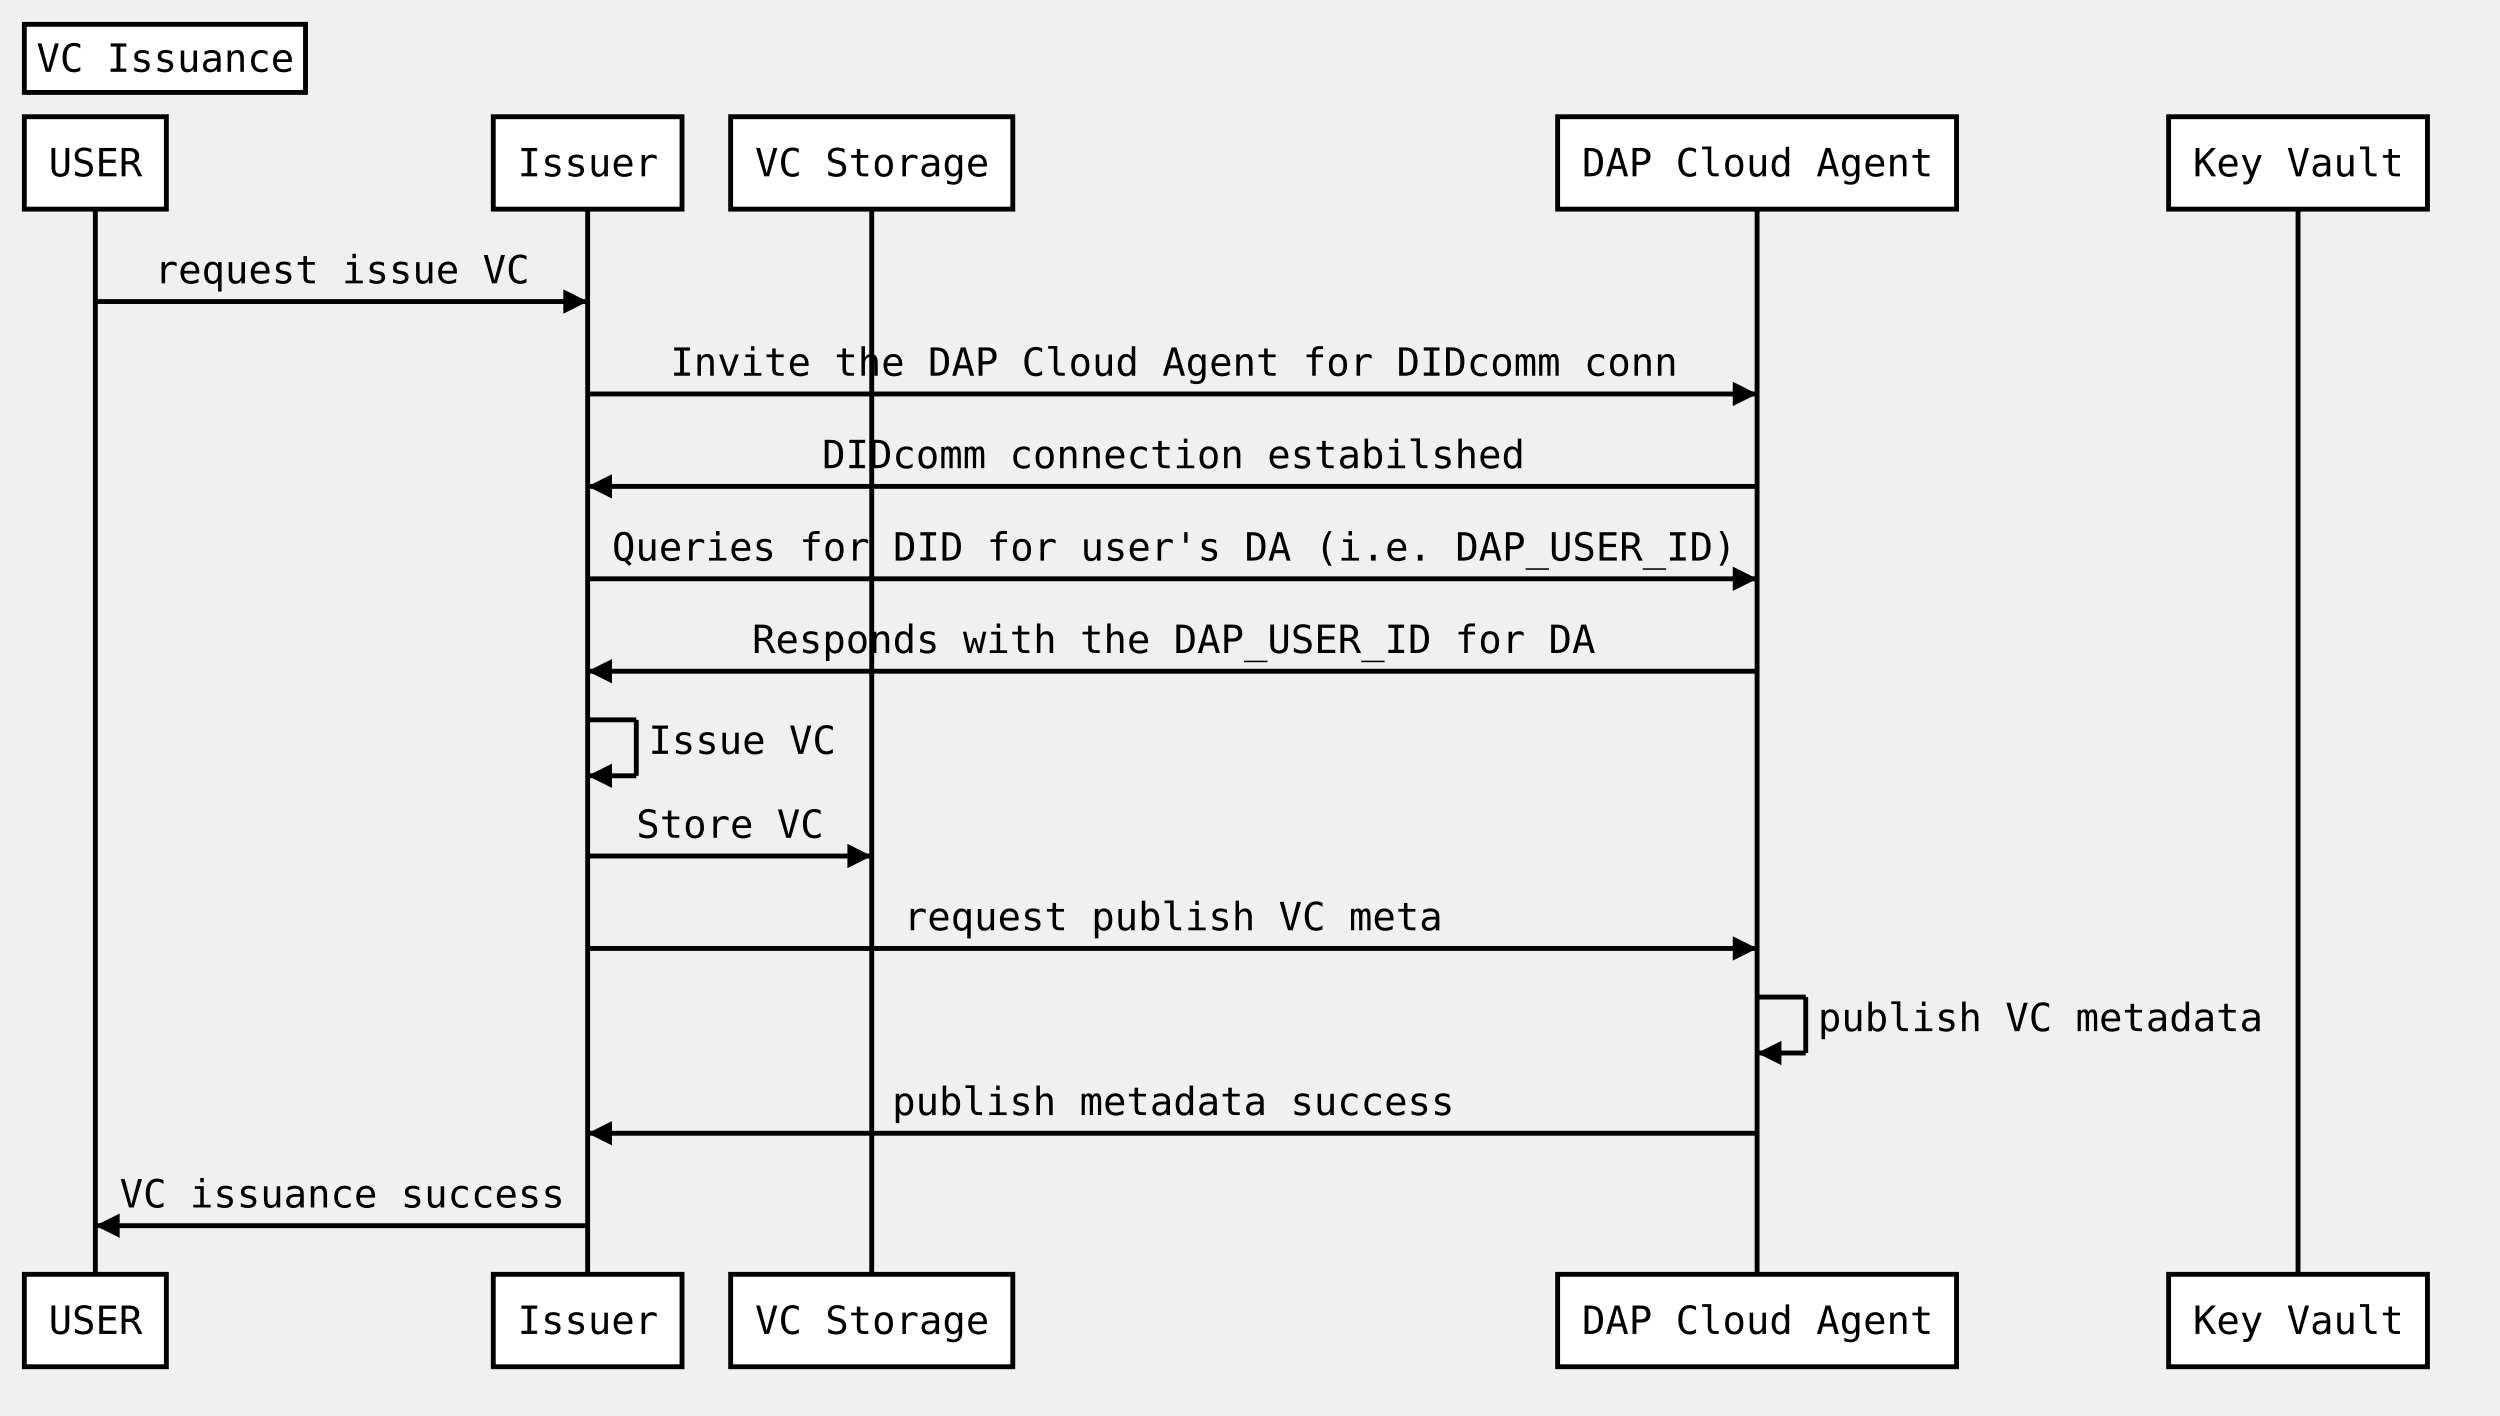
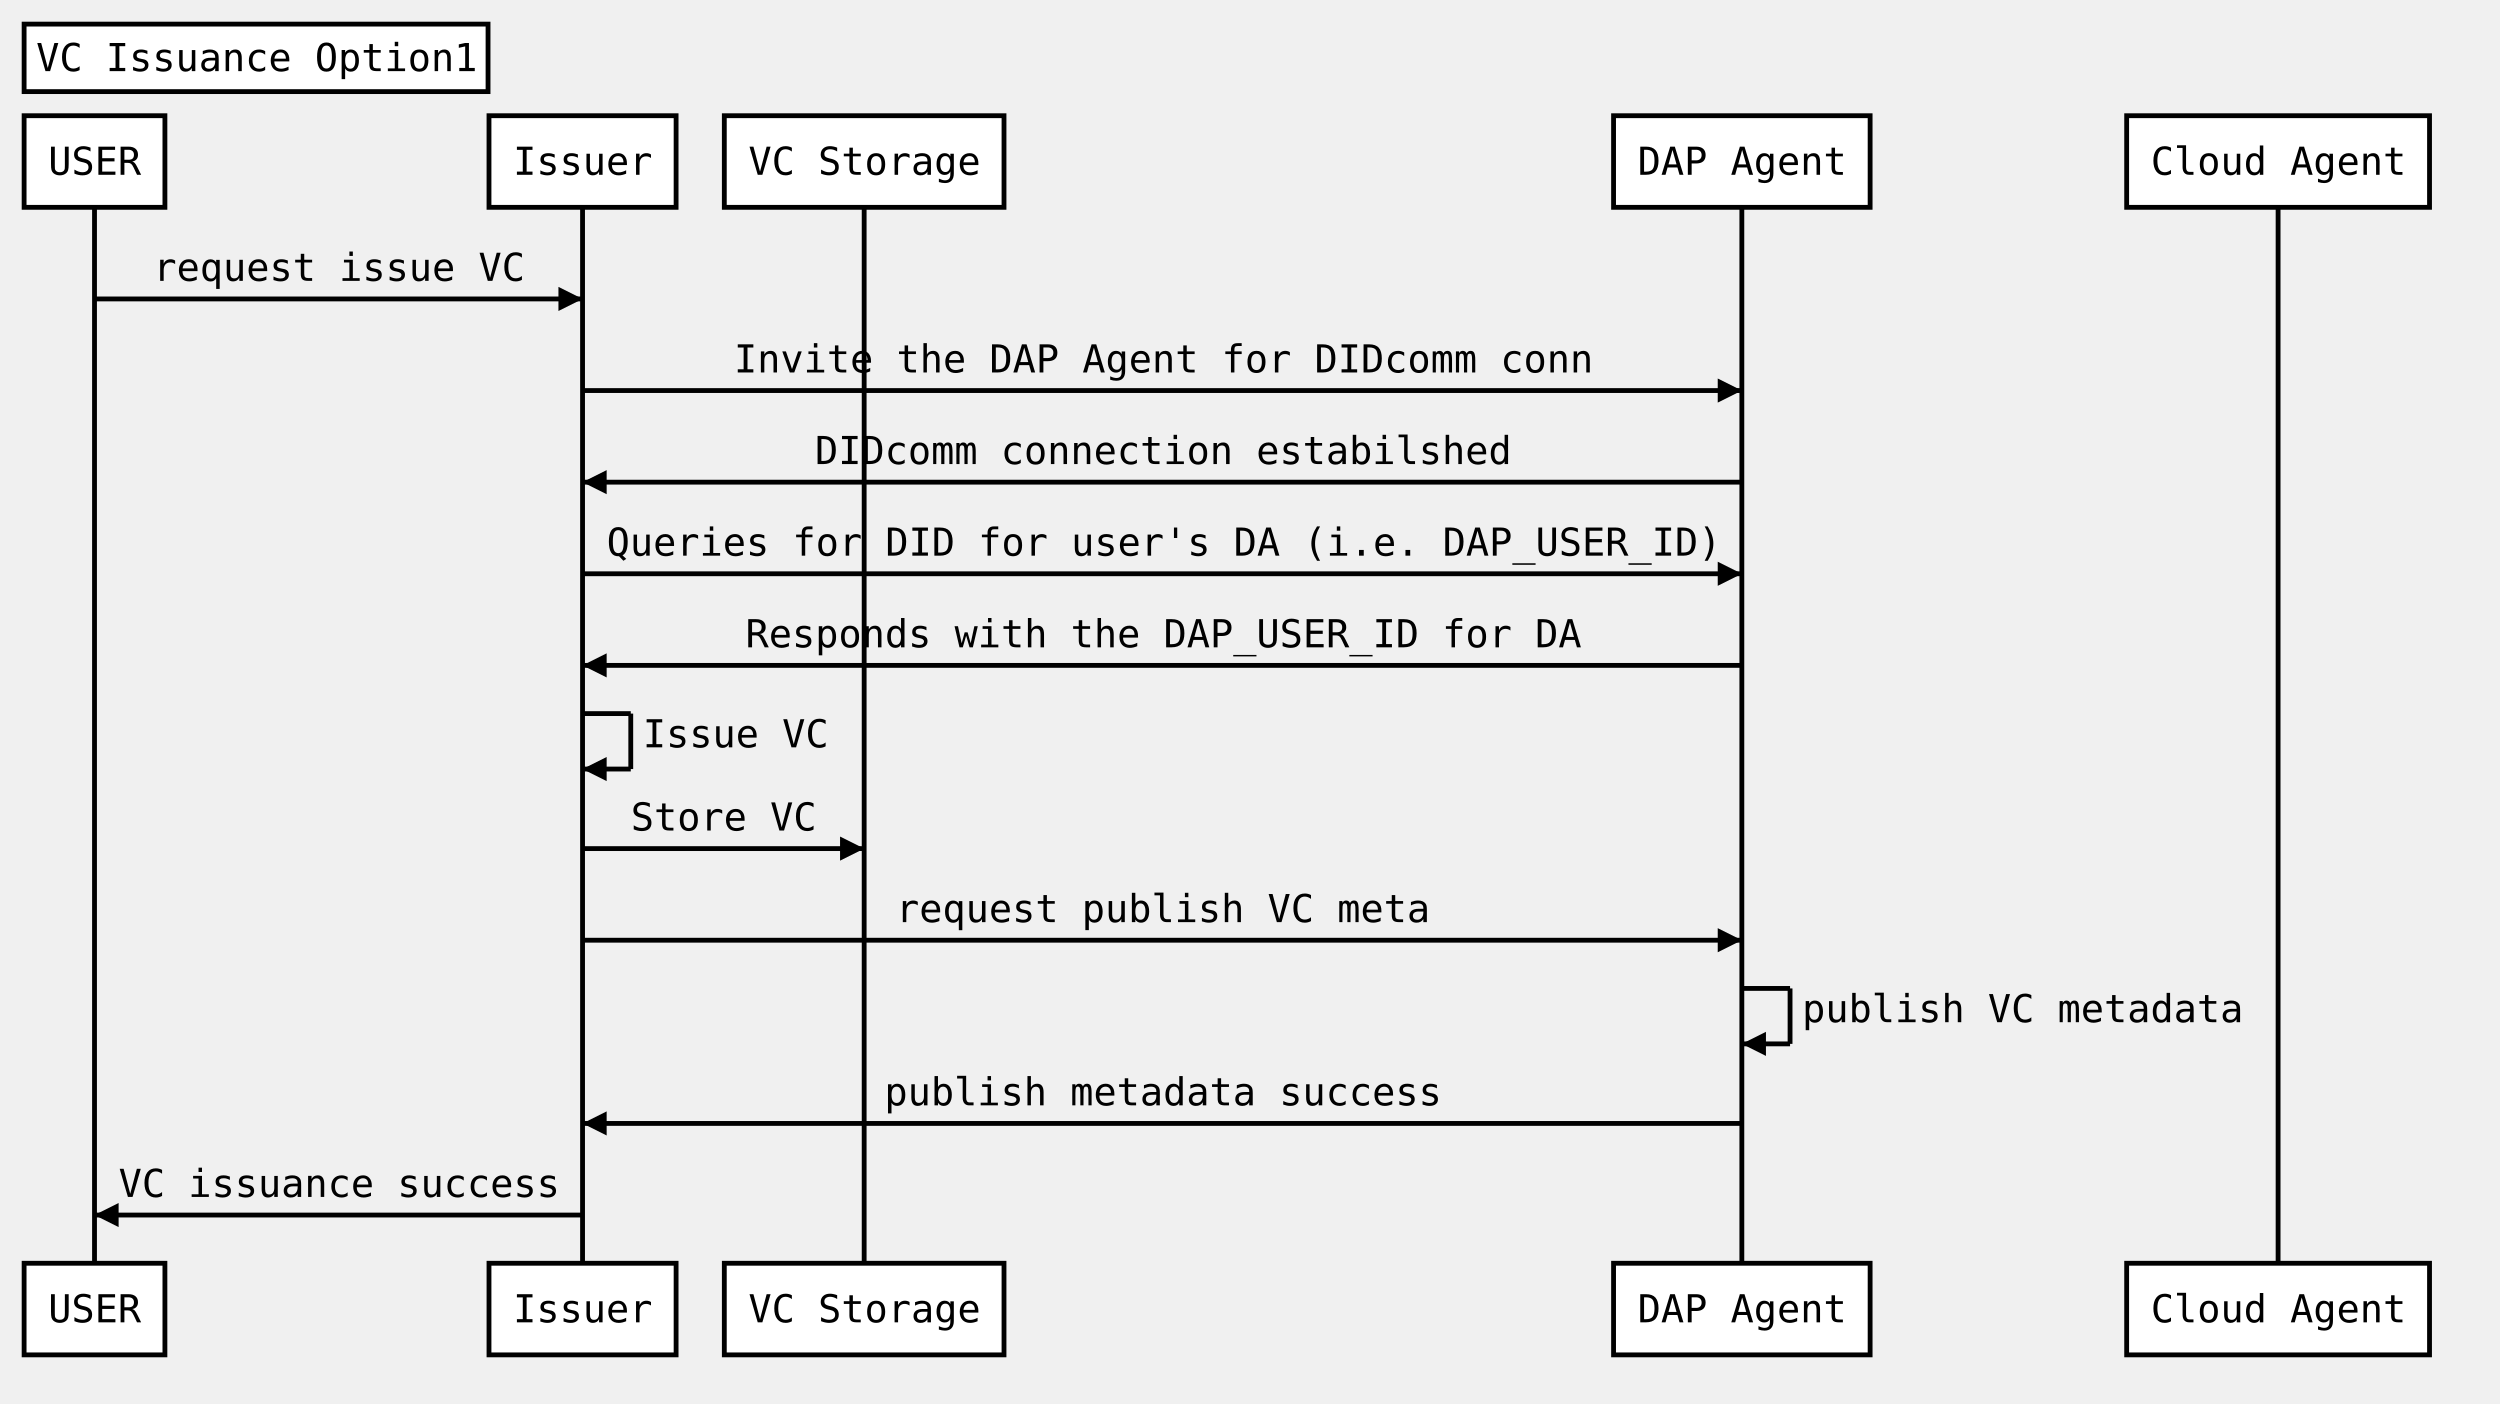
- <svg xmlns="http://www.w3.org/2000/svg" width="1028" height="582">
-   <source>Title: VC Issuance
+ <svg xmlns="http://www.w3.org/2000/svg" width="1037" height="582">
+   <source>Title: VC Issuance Option1

Participant USER
Participant Issuer
Participant VC Storage
- Participant DAP Cloud Agent
- Participant Key Vault
+ Participant DAP Agent
+ Participant Cloud Agent


USER -&gt; Issuer: request issue VC 
- Issuer -&gt; DAP Cloud Agent: Invite the DAP Cloud Agent for DIDcomm conn
- DAP Cloud Agent -&gt; Issuer: DIDcomm connection estabilshed
- Issuer -&gt; DAP Cloud Agent: Queries for DID for user's DA (i.e. DAP_USER_ID)
- DAP Cloud Agent -&gt; Issuer: Responds with the DAP_USER_ID for DA
+ Issuer -&gt; DAP Agent: Invite the DAP Agent for DIDcomm conn
+ DAP Agent -&gt; Issuer: DIDcomm connection estabilshed
+ Issuer -&gt; DAP Agent: Queries for DID for user's DA (i.e. DAP_USER_ID)
+ DAP Agent -&gt; Issuer: Responds with the DAP_USER_ID for DA

Issuer -&gt; Issuer: Issue VC
Issuer -&gt; VC Storage: Store VC
- Issuer -&gt; DAP Cloud Agent: request publish VC meta
- DAP Cloud Agent -&gt; DAP Cloud Agent: publish VC metadata
- DAP Cloud Agent -&gt; Issuer: publish metadata success
+ Issuer -&gt; DAP Agent: request publish VC meta
+ DAP Agent -&gt; DAP Agent: publish VC metadata
+ DAP Agent -&gt; Issuer: publish metadata success
Issuer -&gt; USER: VC issuance success
</source>
  <defs>
    <marker viewBox="0 0 5 5" markerWidth="5" markerHeight="5" orient="auto" refX="5" refY="2.5" id="markerArrowBlock">
      <path d="M 0 0 L 5 2.5 L 0 5 z" />
    </marker>
    <marker viewBox="0 0 9.6 16" markerWidth="4" markerHeight="16" orient="auto" refX="9.6" refY="8" id="markerArrowOpen">
      <path d="M 9.6,8 1.92,16 0,13.7 5.76,8 0,2.286 1.92,0 9.6,8 z" />
    </marker>
  </defs>
  <g class="title">
-     <rect x="10" y="10" width="115.625" height="28" stroke="#000000" fill="#ffffff" style="stroke-width: 2px;" />
-     <text x="15" y="29.516" style="font-size: 16px; font-family: &quot;Andale Mono&quot;, monospace;">
-       <tspan x="15">VC Issuance</tspan>
+     <rect x="10" y="10" width="192.438" height="28" stroke="#000000" fill="#ffffff" style="stroke-width: 2;" />
+     <text x="15" y="29.5" style="font-size: 16px; font-family: &quot;Andale Mono&quot;, monospace;">
+       <tspan x="15">VC Issuance Option1</tspan>
    </text>
  </g>
  <g class="actor">
-     <rect x="10" y="48" width="58.406" height="38" stroke="#000000" fill="#ffffff" style="stroke-width: 2px;" />
-     <text x="20" y="72.516" style="font-size: 16px; font-family: &quot;Andale Mono&quot;, monospace;">
+     <rect x="10" y="48" width="58.406" height="38" stroke="#000000" fill="#ffffff" style="stroke-width: 2;" />
+     <text x="20" y="72.5" style="font-size: 16px; font-family: &quot;Andale Mono&quot;, monospace;">
      <tspan x="20">USER</tspan>
    </text>
  </g>
  <g class="actor">
-     <rect x="10" y="524" width="58.406" height="38" stroke="#000000" fill="#ffffff" style="stroke-width: 2px;" />
-     <text x="20" y="548.516" style="font-size: 16px; font-family: &quot;Andale Mono&quot;, monospace;">
+     <rect x="10" y="524" width="58.406" height="38" stroke="#000000" fill="#ffffff" style="stroke-width: 2;" />
+     <text x="20" y="548.5" style="font-size: 16px; font-family: &quot;Andale Mono&quot;, monospace;">
      <tspan x="20">USER</tspan>
    </text>
  </g>
-   <line x1="39.203" x2="39.203" y1="86" y2="524" stroke="#000000" fill="none" style="stroke-width: 2px;" />
+   <line x1="39.203" x2="39.203" y1="86" y2="524" stroke="#000000" fill="none" style="stroke-width: 2;" />
  <g class="actor">
-     <rect x="202.836" y="48" width="77.609" height="38" stroke="#000000" fill="#ffffff" style="stroke-width: 2px;" />
-     <text x="212.836" y="72.516" style="font-size: 16px; font-family: &quot;Andale Mono&quot;, monospace;">
+     <rect x="202.836" y="48" width="77.609" height="38" stroke="#000000" fill="#ffffff" style="stroke-width: 2;" />
+     <text x="212.836" y="72.5" style="font-size: 16px; font-family: &quot;Andale Mono&quot;, monospace;">
      <tspan x="212.836">Issuer</tspan>
    </text>
  </g>
  <g class="actor">
-     <rect x="202.836" y="524" width="77.609" height="38" stroke="#000000" fill="#ffffff" style="stroke-width: 2px;" />
-     <text x="212.836" y="548.516" style="font-size: 16px; font-family: &quot;Andale Mono&quot;, monospace;">
+     <rect x="202.836" y="524" width="77.609" height="38" stroke="#000000" fill="#ffffff" style="stroke-width: 2;" />
+     <text x="212.836" y="548.5" style="font-size: 16px; font-family: &quot;Andale Mono&quot;, monospace;">
      <tspan x="212.836">Issuer</tspan>
    </text>
  </g>
-   <line x1="241.641" x2="241.641" y1="86" y2="524" stroke="#000000" fill="none" style="stroke-width: 2px;" />
+   <line x1="241.641" x2="241.641" y1="86" y2="524" stroke="#000000" fill="none" style="stroke-width: 2;" />
  <g class="actor">
-     <rect x="300.445" y="48" width="116.016" height="38" stroke="#000000" fill="#ffffff" style="stroke-width: 2px;" />
-     <text x="310.445" y="72.516" style="font-size: 16px; font-family: &quot;Andale Mono&quot;, monospace;">
+     <rect x="300.445" y="48" width="116.016" height="38" stroke="#000000" fill="#ffffff" style="stroke-width: 2;" />
+     <text x="310.445" y="72.5" style="font-size: 16px; font-family: &quot;Andale Mono&quot;, monospace;">
      <tspan x="310.445">VC Storage</tspan>
    </text>
  </g>
  <g class="actor">
-     <rect x="300.445" y="524" width="116.016" height="38" stroke="#000000" fill="#ffffff" style="stroke-width: 2px;" />
-     <text x="310.445" y="548.516" style="font-size: 16px; font-family: &quot;Andale Mono&quot;, monospace;">
+     <rect x="300.445" y="524" width="116.016" height="38" stroke="#000000" fill="#ffffff" style="stroke-width: 2;" />
+     <text x="310.445" y="548.5" style="font-size: 16px; font-family: &quot;Andale Mono&quot;, monospace;">
      <tspan x="310.445">VC Storage</tspan>
    </text>
  </g>
-   <line x1="358.453" x2="358.453" y1="86" y2="524" stroke="#000000" fill="none" style="stroke-width: 2px;" />
+   <line x1="358.453" x2="358.453" y1="86" y2="524" stroke="#000000" fill="none" style="stroke-width: 2;" />
  <g class="actor">
-     <rect x="640.5" y="48" width="164.031" height="38" stroke="#000000" fill="#ffffff" style="stroke-width: 2px;" />
-     <text x="650.5" y="72.516" style="font-size: 16px; font-family: &quot;Andale Mono&quot;, monospace;">
-       <tspan x="650.5">DAP Cloud Agent</tspan>
+     <rect x="669.305" y="48" width="106.422" height="38" stroke="#000000" fill="#ffffff" style="stroke-width: 2;" />
+     <text x="679.305" y="72.5" style="font-size: 16px; font-family: &quot;Andale Mono&quot;, monospace;">
+       <tspan x="679.305">DAP Agent</tspan>
    </text>
  </g>
  <g class="actor">
-     <rect x="640.5" y="524" width="164.031" height="38" stroke="#000000" fill="#ffffff" style="stroke-width: 2px;" />
-     <text x="650.5" y="548.516" style="font-size: 16px; font-family: &quot;Andale Mono&quot;, monospace;">
-       <tspan x="650.5">DAP Cloud Agent</tspan>
+     <rect x="669.305" y="524" width="106.422" height="38" stroke="#000000" fill="#ffffff" style="stroke-width: 2;" />
+     <text x="679.305" y="548.5" style="font-size: 16px; font-family: &quot;Andale Mono&quot;, monospace;">
+       <tspan x="679.305">DAP Agent</tspan>
    </text>
  </g>
-   <line x1="722.516" x2="722.516" y1="86" y2="524" stroke="#000000" fill="none" style="stroke-width: 2px;" />
+   <line x1="722.516" x2="722.516" y1="86" y2="524" stroke="#000000" fill="none" style="stroke-width: 2;" />
  <g class="actor">
-     <rect x="891.742" y="48" width="106.422" height="38" stroke="#000000" fill="#ffffff" style="stroke-width: 2px;" />
-     <text x="901.742" y="72.516" style="font-size: 16px; font-family: &quot;Andale Mono&quot;, monospace;">
-       <tspan x="901.742">Key Vault</tspan>
+     <rect x="882.141" y="48" width="125.625" height="38" stroke="#000000" fill="#ffffff" style="stroke-width: 2;" />
+     <text x="892.141" y="72.5" style="font-size: 16px; font-family: &quot;Andale Mono&quot;, monospace;">
+       <tspan x="892.141">Cloud Agent</tspan>
    </text>
  </g>
  <g class="actor">
-     <rect x="891.742" y="524" width="106.422" height="38" stroke="#000000" fill="#ffffff" style="stroke-width: 2px;" />
-     <text x="901.742" y="548.516" style="font-size: 16px; font-family: &quot;Andale Mono&quot;, monospace;">
-       <tspan x="901.742">Key Vault</tspan>
+     <rect x="882.141" y="524" width="125.625" height="38" stroke="#000000" fill="#ffffff" style="stroke-width: 2;" />
+     <text x="892.141" y="548.5" style="font-size: 16px; font-family: &quot;Andale Mono&quot;, monospace;">
+       <tspan x="892.141">Cloud Agent</tspan>
    </text>
  </g>
-   <line x1="944.953" x2="944.953" y1="86" y2="524" stroke="#000000" fill="none" style="stroke-width: 2px;" />
+   <line x1="944.953" x2="944.953" y1="86" y2="524" stroke="#000000" fill="none" style="stroke-width: 2;" />
  <g class="signal">
-     <text x="63.609" y="116.516" style="font-size: 16px; font-family: &quot;Andale Mono&quot;, monospace;">
+     <text x="63.609" y="116.5" style="font-size: 16px; font-family: &quot;Andale Mono&quot;, monospace;">
      <tspan x="63.609">request issue VC</tspan>
    </text>
-     <line x1="39.203" x2="241.641" y1="124" y2="124" stroke="#000000" fill="none" style="stroke-width: 2px; marker-end: url(&quot;#markerArrowBlock&quot;);" />
+     <line x1="39.203" x2="241.641" y1="124" y2="124" stroke="#000000" fill="none" style="stroke-width: 2; marker-end: url(&quot;#markerArrowBlock&quot;);" />
  </g>
  <g class="signal">
-     <text x="275.641" y="154.516" style="font-size: 16px; font-family: &quot;Andale Mono&quot;, monospace;">
-       <tspan x="275.641">Invite the DAP Cloud Agent for DIDcomm conn</tspan>
+     <text x="304.445" y="154.5" style="font-size: 16px; font-family: &quot;Andale Mono&quot;, monospace;">
+       <tspan x="304.445">Invite the DAP Agent for DIDcomm conn</tspan>
    </text>
-     <line x1="241.641" x2="722.516" y1="162" y2="162" stroke="#000000" fill="none" style="stroke-width: 2px; marker-end: url(&quot;#markerArrowBlock&quot;);" />
+     <line x1="241.641" x2="722.516" y1="162" y2="162" stroke="#000000" fill="none" style="stroke-width: 2; marker-end: url(&quot;#markerArrowBlock&quot;);" />
  </g>
  <g class="signal">
-     <text x="338.055" y="192.516" style="font-size: 16px; font-family: &quot;Andale Mono&quot;, monospace;">
+     <text x="338.055" y="192.5" style="font-size: 16px; font-family: &quot;Andale Mono&quot;, monospace;">
      <tspan x="338.055">DIDcomm connection estabilshed</tspan>
    </text>
-     <line x1="722.516" x2="241.641" y1="200" y2="200" stroke="#000000" fill="none" style="stroke-width: 2px; marker-end: url(&quot;#markerArrowBlock&quot;);" />
+     <line x1="722.516" x2="241.641" y1="200" y2="200" stroke="#000000" fill="none" style="stroke-width: 2; marker-end: url(&quot;#markerArrowBlock&quot;);" />
  </g>
  <g class="signal">
-     <text x="251.641" y="230.516" style="font-size: 16px; font-family: &quot;Andale Mono&quot;, monospace;">
+     <text x="251.641" y="230.5" style="font-size: 16px; font-family: &quot;Andale Mono&quot;, monospace;">
      <tspan x="251.641">Queries for DID for user's DA (i.e. DAP_USER_ID)</tspan>
    </text>
-     <line x1="241.641" x2="722.516" y1="238" y2="238" stroke="#000000" fill="none" style="stroke-width: 2px; marker-end: url(&quot;#markerArrowBlock&quot;);" />
+     <line x1="241.641" x2="722.516" y1="238" y2="238" stroke="#000000" fill="none" style="stroke-width: 2; marker-end: url(&quot;#markerArrowBlock&quot;);" />
  </g>
  <g class="signal">
-     <text x="309.25" y="268.516" style="font-size: 16px; font-family: &quot;Andale Mono&quot;, monospace;">
+     <text x="309.25" y="268.5" style="font-size: 16px; font-family: &quot;Andale Mono&quot;, monospace;">
      <tspan x="309.25">Responds with the DAP_USER_ID for DA</tspan>
    </text>
-     <line x1="722.516" x2="241.641" y1="276" y2="276" stroke="#000000" fill="none" style="stroke-width: 2px; marker-end: url(&quot;#markerArrowBlock&quot;);" />
+     <line x1="722.516" x2="241.641" y1="276" y2="276" stroke="#000000" fill="none" style="stroke-width: 2; marker-end: url(&quot;#markerArrowBlock&quot;);" />
  </g>
  <g class="signal">
    <text x="266.641" y="310" style="font-size: 16px; font-family: &quot;Andale Mono&quot;, monospace;">
      <tspan x="266.641">Issue VC</tspan>
    </text>
-     <line x1="241.641" x2="261.641" y1="296" y2="296" stroke="#000000" fill="none" style="stroke-width: 2px;" />
-     <line x1="261.641" x2="261.641" y1="296" y2="319" stroke="#000000" fill="none" style="stroke-width: 2px;" />
-     <line x1="261.641" x2="241.641" y1="319" y2="319" stroke="#000000" fill="none" style="stroke-width: 2px; marker-end: url(&quot;#markerArrowBlock&quot;);" />
+     <line x1="241.641" x2="261.641" y1="296" y2="296" stroke="#000000" fill="none" style="stroke-width: 2;" />
+     <line x1="261.641" x2="261.641" y1="296" y2="319" stroke="#000000" fill="none" style="stroke-width: 2;" />
+     <line x1="261.641" x2="241.641" y1="319" y2="319" stroke="#000000" fill="none" style="stroke-width: 2; marker-end: url(&quot;#markerArrowBlock&quot;);" />
  </g>
  <g class="signal">
-     <text x="261.641" y="344.516" style="font-size: 16px; font-family: &quot;Andale Mono&quot;, monospace;">
+     <text x="261.641" y="344.5" style="font-size: 16px; font-family: &quot;Andale Mono&quot;, monospace;">
      <tspan x="261.641">Store VC</tspan>
    </text>
-     <line x1="241.641" x2="358.453" y1="352" y2="352" stroke="#000000" fill="none" style="stroke-width: 2px; marker-end: url(&quot;#markerArrowBlock&quot;);" />
+     <line x1="241.641" x2="358.453" y1="352" y2="352" stroke="#000000" fill="none" style="stroke-width: 2; marker-end: url(&quot;#markerArrowBlock&quot;);" />
  </g>
  <g class="signal">
-     <text x="371.656" y="382.516" style="font-size: 16px; font-family: &quot;Andale Mono&quot;, monospace;">
+     <text x="371.656" y="382.5" style="font-size: 16px; font-family: &quot;Andale Mono&quot;, monospace;">
      <tspan x="371.656">request publish VC meta</tspan>
    </text>
-     <line x1="241.641" x2="722.516" y1="390" y2="390" stroke="#000000" fill="none" style="stroke-width: 2px; marker-end: url(&quot;#markerArrowBlock&quot;);" />
+     <line x1="241.641" x2="722.516" y1="390" y2="390" stroke="#000000" fill="none" style="stroke-width: 2; marker-end: url(&quot;#markerArrowBlock&quot;);" />
  </g>
  <g class="signal">
    <text x="747.516" y="424" style="font-size: 16px; font-family: &quot;Andale Mono&quot;, monospace;">
      <tspan x="747.516">publish VC metadata</tspan>
    </text>
-     <line x1="722.516" x2="742.516" y1="410" y2="410" stroke="#000000" fill="none" style="stroke-width: 2px;" />
-     <line x1="742.516" x2="742.516" y1="410" y2="433" stroke="#000000" fill="none" style="stroke-width: 2px;" />
-     <line x1="742.516" x2="722.516" y1="433" y2="433" stroke="#000000" fill="none" style="stroke-width: 2px; marker-end: url(&quot;#markerArrowBlock&quot;);" />
+     <line x1="722.516" x2="742.516" y1="410" y2="410" stroke="#000000" fill="none" style="stroke-width: 2;" />
+     <line x1="742.516" x2="742.516" y1="410" y2="433" stroke="#000000" fill="none" style="stroke-width: 2;" />
+     <line x1="742.516" x2="722.516" y1="433" y2="433" stroke="#000000" fill="none" style="stroke-width: 2; marker-end: url(&quot;#markerArrowBlock&quot;);" />
  </g>
  <g class="signal">
-     <text x="366.859" y="458.516" style="font-size: 16px; font-family: &quot;Andale Mono&quot;, monospace;">
+     <text x="366.859" y="458.5" style="font-size: 16px; font-family: &quot;Andale Mono&quot;, monospace;">
      <tspan x="366.859">publish metadata success</tspan>
    </text>
-     <line x1="722.516" x2="241.641" y1="466" y2="466" stroke="#000000" fill="none" style="stroke-width: 2px; marker-end: url(&quot;#markerArrowBlock&quot;);" />
+     <line x1="722.516" x2="241.641" y1="466" y2="466" stroke="#000000" fill="none" style="stroke-width: 2; marker-end: url(&quot;#markerArrowBlock&quot;);" />
  </g>
  <g class="signal">
-     <text x="49.203" y="496.516" style="font-size: 16px; font-family: &quot;Andale Mono&quot;, monospace;">
+     <text x="49.203" y="496.5" style="font-size: 16px; font-family: &quot;Andale Mono&quot;, monospace;">
      <tspan x="49.203">VC issuance success</tspan>
    </text>
-     <line x1="241.641" x2="39.203" y1="504" y2="504" stroke="#000000" fill="none" style="stroke-width: 2px; marker-end: url(&quot;#markerArrowBlock&quot;);" />
+     <line x1="241.641" x2="39.203" y1="504" y2="504" stroke="#000000" fill="none" style="stroke-width: 2; marker-end: url(&quot;#markerArrowBlock&quot;);" />
  </g>
</svg>
